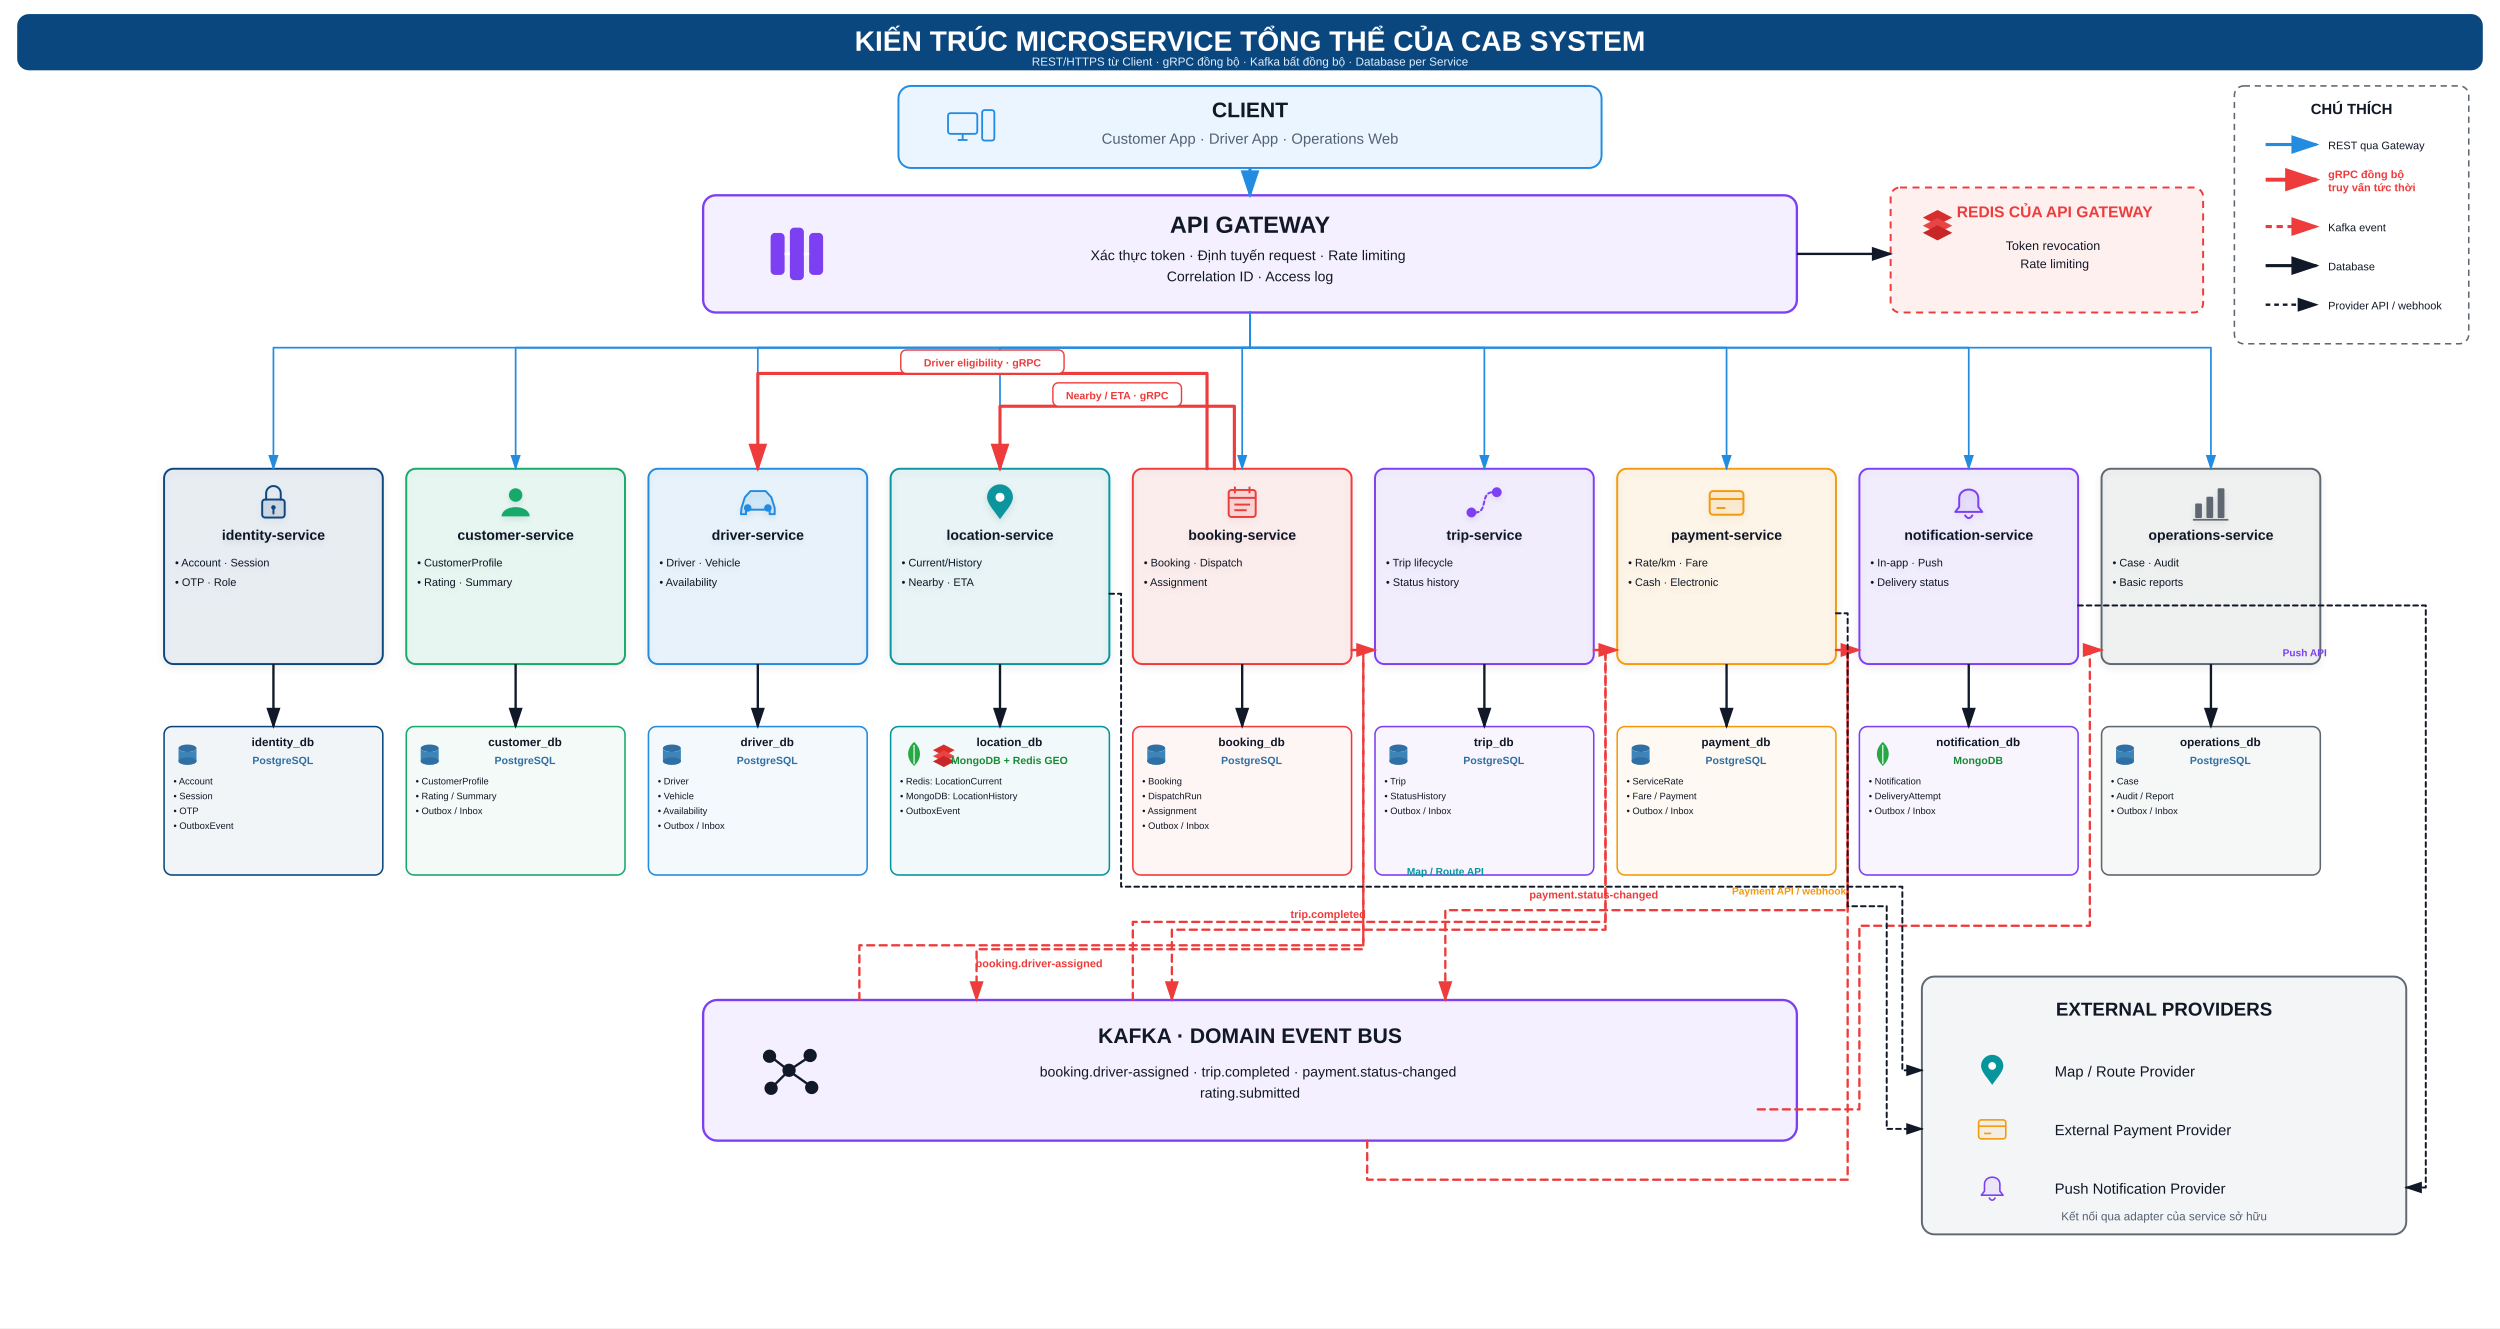
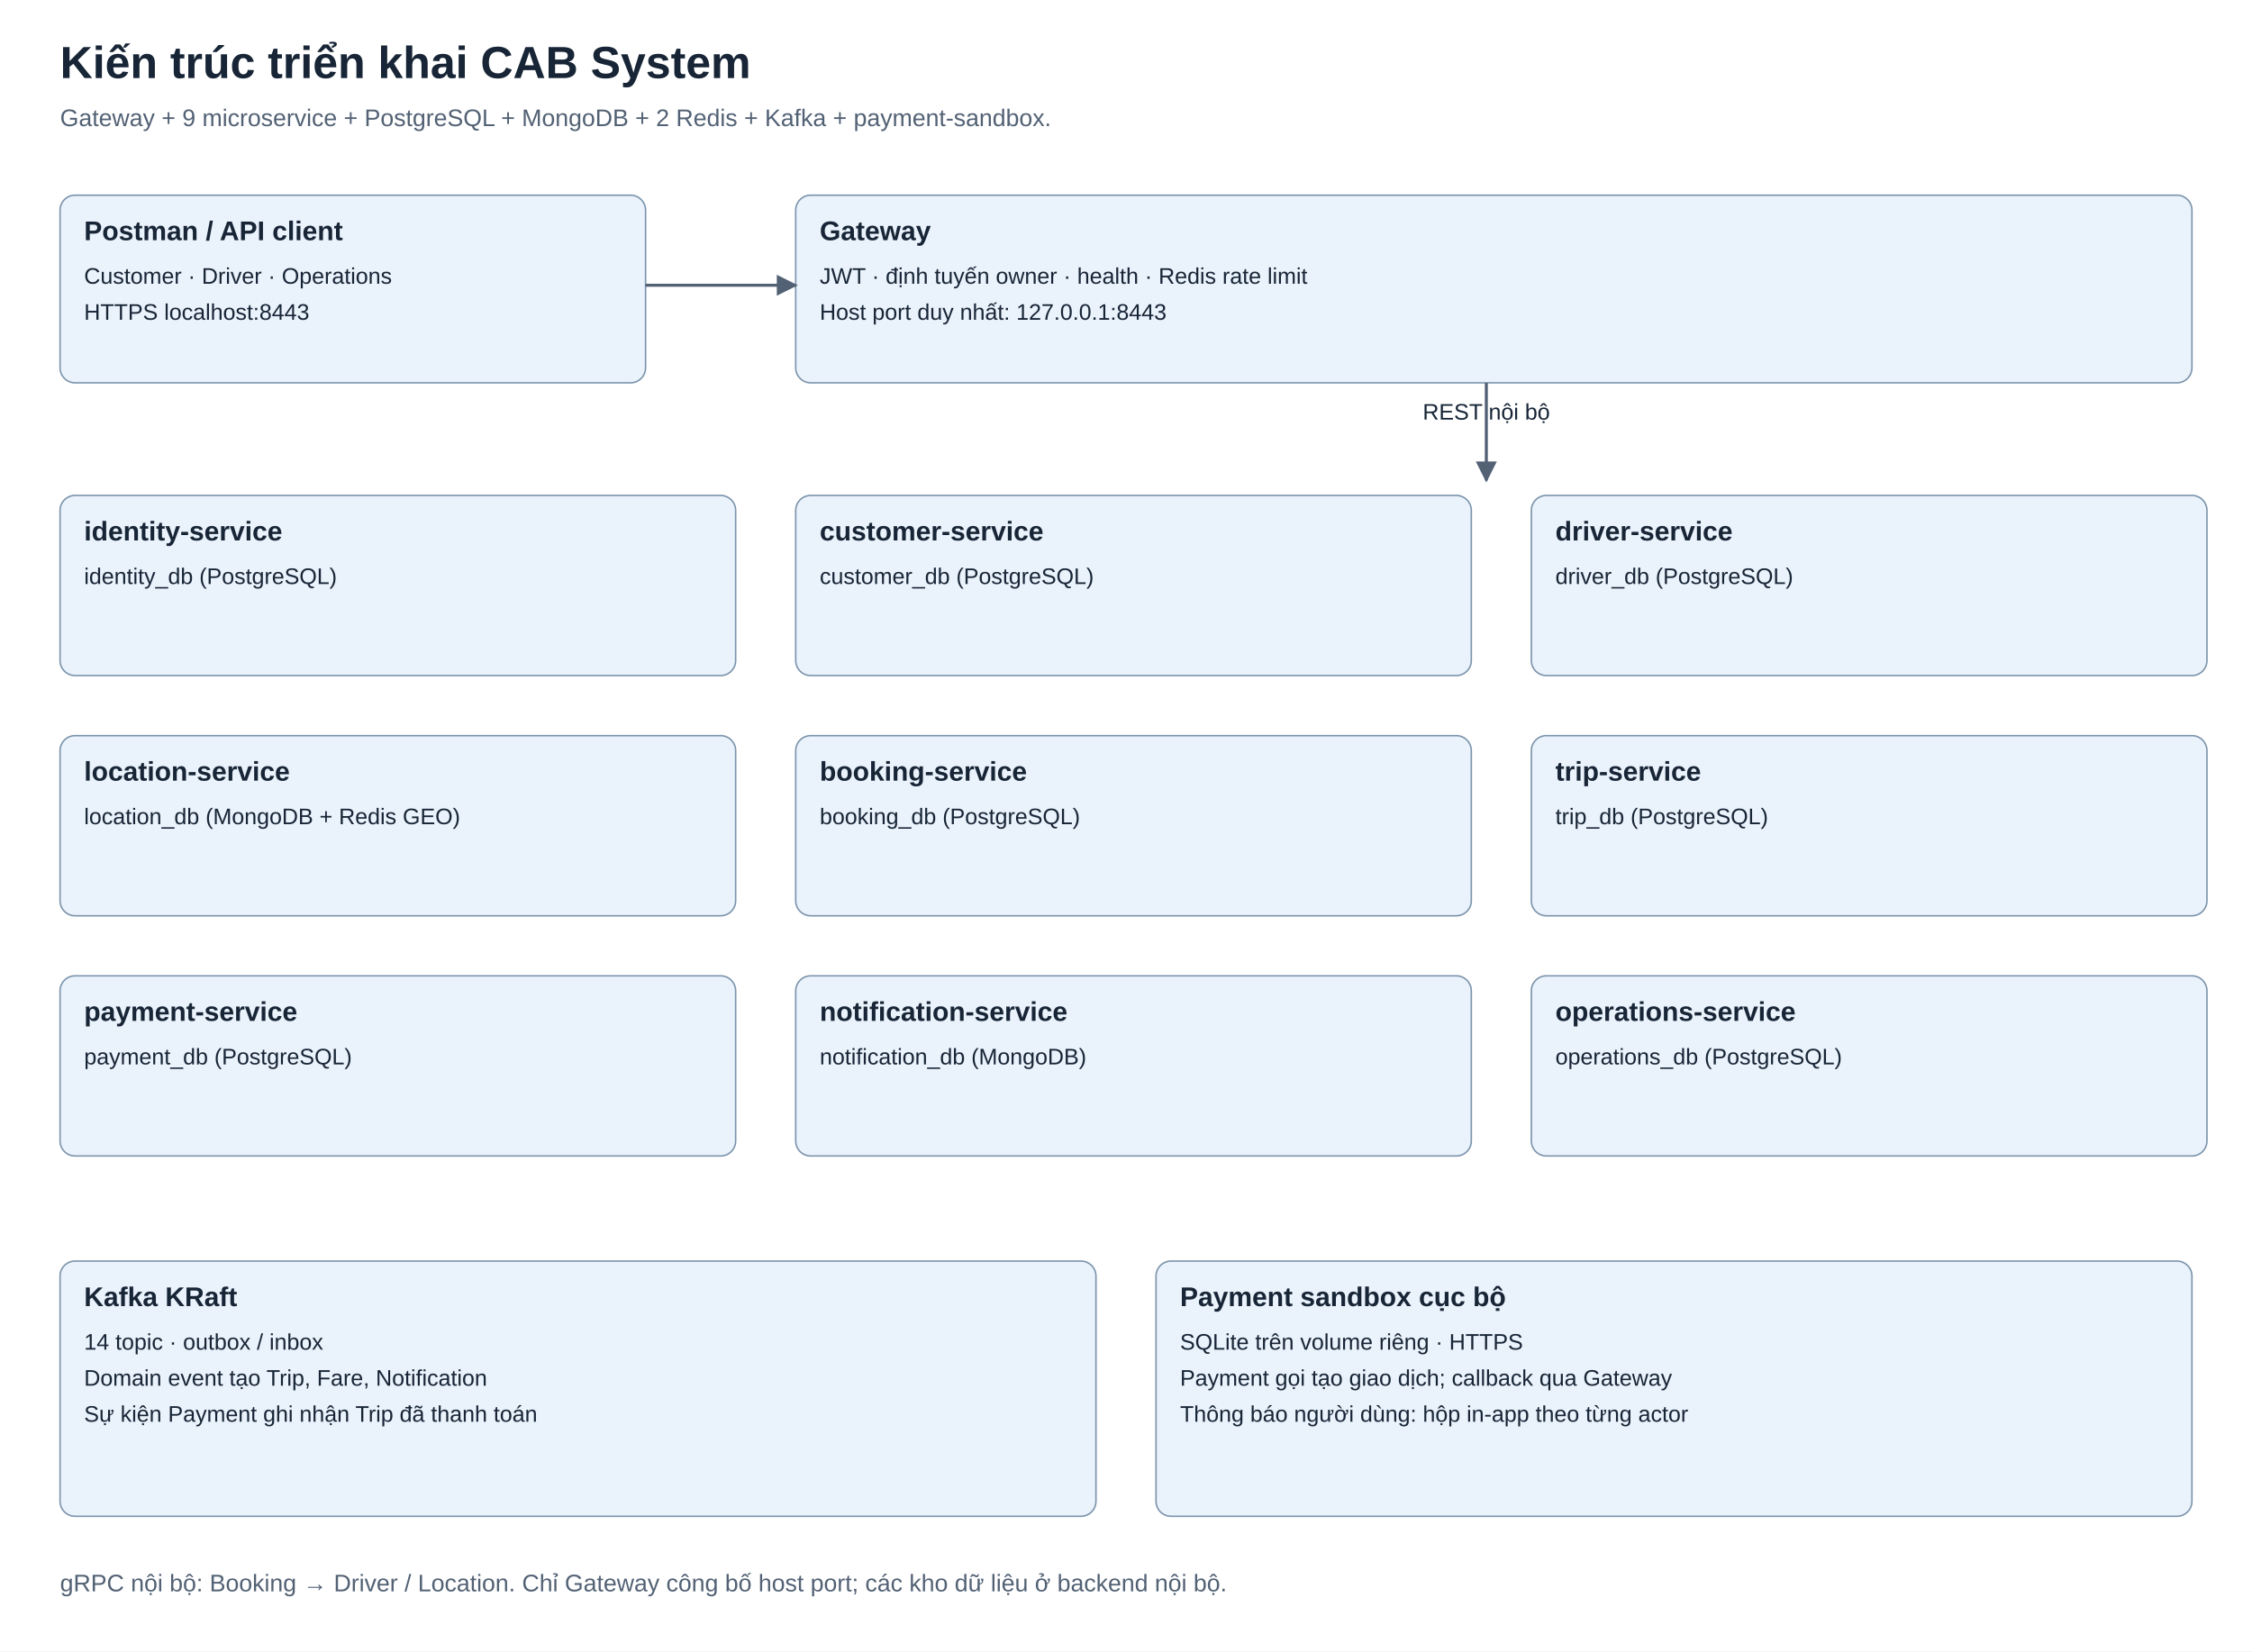
- <svg xmlns="http://www.w3.org/2000/svg" width="3200" height="1700" viewBox="0 0 3200 1700">
+ <svg xmlns="http://www.w3.org/2000/svg" width="1500" height="1100" viewBox="0 0 1500 1100">
  <defs>
-     <filter id="shadow" x="-20%" y="-20%" width="140%" height="140%">
-       <feDropShadow dx="0" dy="4" stdDeviation="5" flood-color="#0F172A" flood-opacity="0.14" />
-     </filter>
-     <marker id="arrowBlue" markerWidth="10" markerHeight="10" refX="8" refY="3" orient="auto">
-       <path d="M0,0 L0,6 L9,3 z" fill="#238BE0" />
-     </marker>
-     <marker id="arrowRed" markerWidth="10" markerHeight="10" refX="8" refY="3" orient="auto">
-       <path d="M0,0 L0,6 L9,3 z" fill="#EE3B3B" />
-     </marker>
-     <marker id="arrowBlack" markerWidth="10" markerHeight="10" refX="8" refY="3" orient="auto">
-       <path d="M0,0 L0,6 L9,3 z" fill="#111827" />
+     <marker id="a" viewBox="0 0 10 10" refX="9" refY="5" markerWidth="7" markerHeight="7" orient="auto-start-reverse">
+       <path d="M0,0L10,5L0,10Z" fill="#526174" />
    </marker>
  </defs>
-   <rect width="100%" height="100%" fill="#fff" />
-   <rect x="22" y="18" width="3156" height="72" rx="15" fill="#0B477F" stroke="#0B477F" stroke-width="0" />
-   <text x="1600" y="65" font-family="Arial, Segoe UI, sans-serif" font-size="36" font-weight="700" text-anchor="middle" fill="#FFFFFF">KIẾN TRÚC MICROSERVICE TỔNG THỂ CỦA CAB SYSTEM</text>
-   <text x="1600" y="84" font-family="Arial, Segoe UI, sans-serif" font-size="15" font-weight="400" text-anchor="middle" fill="#DCEEFF">REST/HTTPS từ Client · gRPC đồng bộ · Kafka bất đồng bộ · Database per Service</text>
-   <rect x="1150" y="110" width="900" height="105" rx="16" fill="#EAF5FF" stroke="#238BE0" stroke-width="2.5" />
-   <g transform="translate(1240,162) scale(0.78)" fill="none" stroke="#238BE0" stroke-width="3">
-     <rect x="-34" y="-22" width="48" height="34" rx="4" />
-     <path d="M-18,22 H-2 M-10,12 V22" />
-     <rect x="22" y="-27" width="20" height="50" rx="4" />
-   </g>
-   <text x="1600" y="150" font-family="Arial, Segoe UI, sans-serif" font-size="27" font-weight="700" text-anchor="middle" fill="#111827">CLIENT</text>
-   <text x="1600" y="184" font-family="Arial, Segoe UI, sans-serif" font-size="19" font-weight="400" text-anchor="middle" fill="#526174">Customer App   ·   Driver App   ·   Operations Web</text>
-   <rect x="900" y="250" width="1400" height="150" rx="16" fill="#F5F0FF" stroke="#7C3FF2" stroke-width="3" />
-   <g transform="translate(1020,325) scale(1.12)" fill="#7C3FF2">
-     <rect x="-30" y="-24" width="16" height="48" rx="5" />
-     <rect x="-8" y="-30" width="16" height="60" rx="5" />
-     <rect x="14" y="-24" width="16" height="48" rx="5" />
-     <path d="M-14,0 H-8 M8,0 H14" stroke="#fff" stroke-width="3" />
-   </g>
-   <text x="1600" y="298" font-family="Arial, Segoe UI, sans-serif" font-size="30" font-weight="700" text-anchor="middle" fill="#111827">API GATEWAY</text>
-   <text x="1600" y="333" font-family="Arial, Segoe UI, sans-serif" font-size="18" font-weight="400" text-anchor="middle" fill="#111827">
-     <tspan x="1600" dy="0">Xác thực token · Định tuyến request · Rate limiting</tspan>
-     <tspan x="1600" dy="27">Correlation ID · Access log</tspan>
-   </text>
-   <line x1="1600" y1="215" x2="1600" y2="250" stroke="#238BE0" stroke-width="4" marker-end="url(#arrowBlue)" />
-   <rect x="2420" y="240" width="400" height="160" rx="12" fill="#FFF0F0" stroke="#EE3B3B" stroke-width="2.5" stroke-dasharray="9 7" />
-   <g transform="translate(2480,285) scale(0.65)">
-     <path d="M0,-25 L29,-10 L0,5 L-29,-10Z" fill="#D92C2C" />
-     <path d="M0,-9 L29,6 L0,21 L-29,6Z" fill="#E74444" />
-     <path d="M0,5 L29,20 L0,35 L-29,20Z" fill="#C92727" />
-   </g>
-   <text x="2630" y="278" font-family="Arial, Segoe UI, sans-serif" font-size="20" font-weight="700" text-anchor="middle" fill="#EE3B3B">REDIS CỦA API GATEWAY</text>
-   <text x="2630" y="320" font-family="Arial, Segoe UI, sans-serif" font-size="16" font-weight="400" text-anchor="middle" fill="#111827">
-     <tspan x="2630" dy="0">Token revocation</tspan>
-     <tspan x="2630" dy="23.2">Rate limiting</tspan>
-   </text>
-   <line x1="2300" y1="325" x2="2420" y2="325" stroke="#111827" stroke-width="3" marker-end="url(#arrowBlack)" />
-   <rect x="2860" y="110" width="300" height="330" rx="12" fill="#FFFFFF" stroke="#5E6772" stroke-width="2" stroke-dasharray="8 6" />
-   <text x="3010" y="146" font-family="Arial, Segoe UI, sans-serif" font-size="19" font-weight="700" text-anchor="middle" fill="#111827">CHÚ THÍCH</text>
-   <line x1="2900" y1="185" x2="2965" y2="185" stroke="#238BE0" stroke-width="4" marker-end="url(#arrowBlue)" />
-   <text x="2980" y="191" font-family="Arial, Segoe UI, sans-serif" font-size="14" font-weight="400" text-anchor="start" fill="#111827">REST qua Gateway</text>
-   <line x1="2900" y1="230" x2="2965" y2="230" stroke="#EE3B3B" stroke-width="5" marker-end="url(#arrowRed)" />
-   <text x="2980" y="228" font-family="Arial, Segoe UI, sans-serif" font-size="14" font-weight="700" text-anchor="start" fill="#EE3B3B">
-     <tspan x="2980" dy="0">gRPC đồng bộ</tspan>
-     <tspan x="2980" dy="16.8">truy vấn tức thời</tspan>
-   </text>
-   <line x1="2900" y1="290" x2="2965" y2="290" stroke="#EE3B3B" stroke-width="4" stroke-dasharray="8 6" marker-end="url(#arrowRed)" />
-   <text x="2980" y="296" font-family="Arial, Segoe UI, sans-serif" font-size="14" font-weight="400" text-anchor="start" fill="#111827">Kafka event</text>
-   <line x1="2900" y1="340" x2="2965" y2="340" stroke="#111827" stroke-width="4" marker-end="url(#arrowBlack)" />
-   <text x="2980" y="346" font-family="Arial, Segoe UI, sans-serif" font-size="14" font-weight="400" text-anchor="start" fill="#111827">Database</text>
-   <line x1="2900" y1="390" x2="2965" y2="390" stroke="#111827" stroke-width="3" stroke-dasharray="6 5" marker-end="url(#arrowBlack)" />
-   <text x="2980" y="396" font-family="Arial, Segoe UI, sans-serif" font-size="14" font-weight="400" text-anchor="start" fill="#111827">Provider API / webhook</text>
-   <g filter="url(#shadow)">
-     <rect x="210" y="600" width="280" height="250" rx="12" fill="#0B477F14" stroke="#0B477F" stroke-width="2.5" />
-     <g transform="translate(350,643) scale(0.72)" fill="none" stroke="#0B477F" stroke-width="3.5" stroke-linecap="round">
-       <rect x="-20" y="-5" width="40" height="32" rx="5" fill="#0B477F18" />
-       <path d="M-13,-5 V-16 A13,13 0 0 1 13,-16 V-5" />
-       <circle cx="0" cy="9" r="4" fill="#0B477F" stroke="none" />
-       <path d="M0,13 V20" />
-     </g>
-     <text x="350" y="691" font-family="Arial, Segoe UI, sans-serif" font-size="18" font-weight="700" text-anchor="middle" fill="#111827">identity-service</text>
-     <text x="224" y="725" font-family="Arial, Segoe UI, sans-serif" font-size="14" font-weight="400" text-anchor="start" fill="#111827">• Account · Session</text>
-     <text x="224" y="750" font-family="Arial, Segoe UI, sans-serif" font-size="14" font-weight="400" text-anchor="start" fill="#111827">• OTP · Role</text>
-   </g>
-   <rect x="210" y="930" width="280" height="190" rx="10" fill="#0B477F0D" stroke="#0B477F" stroke-width="2" />
-   <g transform="translate(240,965) scale(0.48)">
-     <ellipse cx="0" cy="-15" rx="24" ry="10" fill="#2F6FA3" />
-     <path d="M-24,-15 V19 C-24,32 24,32 24,19 V-15 C24,-2 -24,-2 -24,-15Z" fill="#3D85B8" />
-     <ellipse cx="0" cy="19" rx="24" ry="10" fill="#2F6FA3" />
-   </g>
-   <text x="362" y="955" font-family="Arial, Segoe UI, sans-serif" font-size="15" font-weight="700" text-anchor="middle" fill="#111827">identity_db</text>
-   <text x="362" y="978" font-family="Arial, Segoe UI, sans-serif" font-size="13.5" font-weight="700" text-anchor="middle" fill="#2F6FA3">PostgreSQL</text>
-   <text x="222" y="1004" font-family="Arial, Segoe UI, sans-serif" font-size="12" font-weight="400" text-anchor="start" fill="#111827">• Account</text>
-   <text x="222" y="1023" font-family="Arial, Segoe UI, sans-serif" font-size="12" font-weight="400" text-anchor="start" fill="#111827">• Session</text>
-   <text x="222" y="1042" font-family="Arial, Segoe UI, sans-serif" font-size="12" font-weight="400" text-anchor="start" fill="#111827">• OTP</text>
-   <text x="222" y="1061" font-family="Arial, Segoe UI, sans-serif" font-size="12" font-weight="400" text-anchor="start" fill="#111827">• OutboxEvent</text>
-   <line x1="350" y1="850" x2="350" y2="930" stroke="#111827" stroke-width="3" marker-end="url(#arrowBlack)" />
-   <path d="M1600,400 V445 H350 V600" fill="none" stroke="#238BE0" stroke-width="2.2" stroke-linejoin="round" stroke-linecap="round" marker-end="url(#arrowBlue)" />
-   <g filter="url(#shadow)">
-     <rect x="520" y="600" width="280" height="250" rx="12" fill="#18A96B14" stroke="#18A96B" stroke-width="2.5" />
-     <g transform="translate(660,643) scale(0.72)" fill="#18A96B">
-       <circle cx="0" cy="-13" r="12" />
-       <path d="M-25,25 C-24,3 24,3 25,25 Z" />
-     </g>
-     <text x="660" y="691" font-family="Arial, Segoe UI, sans-serif" font-size="18" font-weight="700" text-anchor="middle" fill="#111827">customer-service</text>
-     <text x="534" y="725" font-family="Arial, Segoe UI, sans-serif" font-size="14" font-weight="400" text-anchor="start" fill="#111827">• CustomerProfile</text>
-     <text x="534" y="750" font-family="Arial, Segoe UI, sans-serif" font-size="14" font-weight="400" text-anchor="start" fill="#111827">• Rating · Summary</text>
-   </g>
-   <rect x="520" y="930" width="280" height="190" rx="10" fill="#18A96B0D" stroke="#18A96B" stroke-width="2" />
-   <g transform="translate(550,965) scale(0.48)">
-     <ellipse cx="0" cy="-15" rx="24" ry="10" fill="#2F6FA3" />
-     <path d="M-24,-15 V19 C-24,32 24,32 24,19 V-15 C24,-2 -24,-2 -24,-15Z" fill="#3D85B8" />
-     <ellipse cx="0" cy="19" rx="24" ry="10" fill="#2F6FA3" />
-   </g>
-   <text x="672" y="955" font-family="Arial, Segoe UI, sans-serif" font-size="15" font-weight="700" text-anchor="middle" fill="#111827">customer_db</text>
-   <text x="672" y="978" font-family="Arial, Segoe UI, sans-serif" font-size="13.5" font-weight="700" text-anchor="middle" fill="#2F6FA3">PostgreSQL</text>
-   <text x="532" y="1004" font-family="Arial, Segoe UI, sans-serif" font-size="12" font-weight="400" text-anchor="start" fill="#111827">• CustomerProfile</text>
-   <text x="532" y="1023" font-family="Arial, Segoe UI, sans-serif" font-size="12" font-weight="400" text-anchor="start" fill="#111827">• Rating / Summary</text>
-   <text x="532" y="1042" font-family="Arial, Segoe UI, sans-serif" font-size="12" font-weight="400" text-anchor="start" fill="#111827">• Outbox / Inbox</text>
-   <line x1="660" y1="850" x2="660" y2="930" stroke="#111827" stroke-width="3" marker-end="url(#arrowBlack)" />
-   <path d="M1600,400 V445 H660 V600" fill="none" stroke="#238BE0" stroke-width="2.2" stroke-linejoin="round" stroke-linecap="round" marker-end="url(#arrowBlue)" />
-   <g filter="url(#shadow)">
-     <rect x="830" y="600" width="280" height="250" rx="12" fill="#238BE014" stroke="#238BE0" stroke-width="2.5" />
-     <g transform="translate(970,643) scale(0.72)" fill="none" stroke="#238BE0" stroke-width="3.5" stroke-linejoin="round">
-       <path d="M-29,10 L-23,-9 L-13,-20 H14 L24,-9 L30,10 V21 H21 V13 H-21 V21 H-30 Z" fill="#238BE018" />
-       <circle cx="-18" cy="10" r="5" fill="#238BE0" />
-       <circle cx="18" cy="10" r="5" fill="#238BE0" />
-     </g>
-     <text x="970" y="691" font-family="Arial, Segoe UI, sans-serif" font-size="18" font-weight="700" text-anchor="middle" fill="#111827">driver-service</text>
-     <text x="844" y="725" font-family="Arial, Segoe UI, sans-serif" font-size="14" font-weight="400" text-anchor="start" fill="#111827">• Driver · Vehicle</text>
-     <text x="844" y="750" font-family="Arial, Segoe UI, sans-serif" font-size="14" font-weight="400" text-anchor="start" fill="#111827">• Availability</text>
-   </g>
-   <rect x="830" y="930" width="280" height="190" rx="10" fill="#238BE00D" stroke="#238BE0" stroke-width="2" />
-   <g transform="translate(860,965) scale(0.48)">
-     <ellipse cx="0" cy="-15" rx="24" ry="10" fill="#2F6FA3" />
-     <path d="M-24,-15 V19 C-24,32 24,32 24,19 V-15 C24,-2 -24,-2 -24,-15Z" fill="#3D85B8" />
-     <ellipse cx="0" cy="19" rx="24" ry="10" fill="#2F6FA3" />
-   </g>
-   <text x="982" y="955" font-family="Arial, Segoe UI, sans-serif" font-size="15" font-weight="700" text-anchor="middle" fill="#111827">driver_db</text>
-   <text x="982" y="978" font-family="Arial, Segoe UI, sans-serif" font-size="13.5" font-weight="700" text-anchor="middle" fill="#2F6FA3">PostgreSQL</text>
-   <text x="842" y="1004" font-family="Arial, Segoe UI, sans-serif" font-size="12" font-weight="400" text-anchor="start" fill="#111827">• Driver</text>
-   <text x="842" y="1023" font-family="Arial, Segoe UI, sans-serif" font-size="12" font-weight="400" text-anchor="start" fill="#111827">• Vehicle</text>
-   <text x="842" y="1042" font-family="Arial, Segoe UI, sans-serif" font-size="12" font-weight="400" text-anchor="start" fill="#111827">• Availability</text>
-   <text x="842" y="1061" font-family="Arial, Segoe UI, sans-serif" font-size="12" font-weight="400" text-anchor="start" fill="#111827">• Outbox / Inbox</text>
-   <line x1="970" y1="850" x2="970" y2="930" stroke="#111827" stroke-width="3" marker-end="url(#arrowBlack)" />
-   <path d="M1600,400 V445 H970 V600" fill="none" stroke="#238BE0" stroke-width="2.2" stroke-linejoin="round" stroke-linecap="round" marker-end="url(#arrowBlue)" />
-   <g filter="url(#shadow)">
-     <rect x="1140" y="600" width="280" height="250" rx="12" fill="#07959D14" stroke="#07959D" stroke-width="2.5" />
-     <g transform="translate(1280,643) scale(0.72)">
-       <path d="M0,30 C-8,18 -23,3 -23,-9 A23,23 0 1 1 23,-9 C23,3 8,18 0,30Z" fill="#07959D" />
-       <circle cx="0" cy="-9" r="8" fill="#fff" />
-     </g>
-     <text x="1280" y="691" font-family="Arial, Segoe UI, sans-serif" font-size="18" font-weight="700" text-anchor="middle" fill="#111827">location-service</text>
-     <text x="1154" y="725" font-family="Arial, Segoe UI, sans-serif" font-size="14" font-weight="400" text-anchor="start" fill="#111827">• Current/History</text>
-     <text x="1154" y="750" font-family="Arial, Segoe UI, sans-serif" font-size="14" font-weight="400" text-anchor="start" fill="#111827">• Nearby · ETA</text>
-   </g>
-   <rect x="1140" y="930" width="280" height="190" rx="10" fill="#07959D0D" stroke="#07959D" stroke-width="2" />
-   <g transform="translate(1170,965) scale(0.48)">
-     <path d="M0,-32 C24,-10 18,16 0,32 C-18,16 -24,-10 0,-32Z" fill="#27A844" />
-     <path d="M0,-24 V27" stroke="#fff" stroke-width="3" />
-   </g>
-   <g transform="translate(1208,965) scale(0.48)">
-     <path d="M0,-25 L29,-10 L0,5 L-29,-10Z" fill="#D92C2C" />
-     <path d="M0,-9 L29,6 L0,21 L-29,6Z" fill="#E74444" />
-     <path d="M0,5 L29,20 L0,35 L-29,20Z" fill="#C92727" />
-   </g>
-   <text x="1292" y="955" font-family="Arial, Segoe UI, sans-serif" font-size="15" font-weight="700" text-anchor="middle" fill="#111827">location_db</text>
-   <text x="1292" y="978" font-family="Arial, Segoe UI, sans-serif" font-size="13.5" font-weight="700" text-anchor="middle" fill="#178B35">MongoDB + Redis GEO</text>
-   <text x="1152" y="1004" font-family="Arial, Segoe UI, sans-serif" font-size="12" font-weight="400" text-anchor="start" fill="#111827">• Redis: LocationCurrent</text>
-   <text x="1152" y="1023" font-family="Arial, Segoe UI, sans-serif" font-size="12" font-weight="400" text-anchor="start" fill="#111827">• MongoDB: LocationHistory</text>
-   <text x="1152" y="1042" font-family="Arial, Segoe UI, sans-serif" font-size="12" font-weight="400" text-anchor="start" fill="#111827">• OutboxEvent</text>
-   <line x1="1280" y1="850" x2="1280" y2="930" stroke="#111827" stroke-width="3" marker-end="url(#arrowBlack)" />
-   <path d="M1600,400 V445 H1280 V600" fill="none" stroke="#238BE0" stroke-width="2.2" stroke-linejoin="round" stroke-linecap="round" marker-end="url(#arrowBlue)" />
-   <g filter="url(#shadow)">
-     <rect x="1450" y="600" width="280" height="250" rx="12" fill="#EE3B3B14" stroke="#EE3B3B" stroke-width="2.5" />
-     <g transform="translate(1590,643) scale(0.72)" fill="none" stroke="#EE3B3B" stroke-width="3.5">
-       <rect x="-24" y="-22" width="48" height="48" rx="5" fill="#EE3B3B15" />
-       <path d="M-24,-8 H24 M-13,-28 V-16 M13,-28 V-16 M-14,4 H14 M-14,14 H8" />
-     </g>
-     <text x="1590" y="691" font-family="Arial, Segoe UI, sans-serif" font-size="18" font-weight="700" text-anchor="middle" fill="#111827">booking-service</text>
-     <text x="1464" y="725" font-family="Arial, Segoe UI, sans-serif" font-size="14" font-weight="400" text-anchor="start" fill="#111827">• Booking · Dispatch</text>
-     <text x="1464" y="750" font-family="Arial, Segoe UI, sans-serif" font-size="14" font-weight="400" text-anchor="start" fill="#111827">• Assignment</text>
-   </g>
-   <rect x="1450" y="930" width="280" height="190" rx="10" fill="#EE3B3B0D" stroke="#EE3B3B" stroke-width="2" />
-   <g transform="translate(1480,965) scale(0.48)">
-     <ellipse cx="0" cy="-15" rx="24" ry="10" fill="#2F6FA3" />
-     <path d="M-24,-15 V19 C-24,32 24,32 24,19 V-15 C24,-2 -24,-2 -24,-15Z" fill="#3D85B8" />
-     <ellipse cx="0" cy="19" rx="24" ry="10" fill="#2F6FA3" />
-   </g>
-   <text x="1602" y="955" font-family="Arial, Segoe UI, sans-serif" font-size="15" font-weight="700" text-anchor="middle" fill="#111827">booking_db</text>
-   <text x="1602" y="978" font-family="Arial, Segoe UI, sans-serif" font-size="13.5" font-weight="700" text-anchor="middle" fill="#2F6FA3">PostgreSQL</text>
-   <text x="1462" y="1004" font-family="Arial, Segoe UI, sans-serif" font-size="12" font-weight="400" text-anchor="start" fill="#111827">• Booking</text>
-   <text x="1462" y="1023" font-family="Arial, Segoe UI, sans-serif" font-size="12" font-weight="400" text-anchor="start" fill="#111827">• DispatchRun</text>
-   <text x="1462" y="1042" font-family="Arial, Segoe UI, sans-serif" font-size="12" font-weight="400" text-anchor="start" fill="#111827">• Assignment</text>
-   <text x="1462" y="1061" font-family="Arial, Segoe UI, sans-serif" font-size="12" font-weight="400" text-anchor="start" fill="#111827">• Outbox / Inbox</text>
-   <line x1="1590" y1="850" x2="1590" y2="930" stroke="#111827" stroke-width="3" marker-end="url(#arrowBlack)" />
-   <path d="M1600,400 V445 H1590 V600" fill="none" stroke="#238BE0" stroke-width="2.2" stroke-linejoin="round" stroke-linecap="round" marker-end="url(#arrowBlue)" />
-   <g filter="url(#shadow)">
-     <rect x="1760" y="600" width="280" height="250" rx="12" fill="#7C3FF214" stroke="#7C3FF2" stroke-width="2.5" />
-     <g transform="translate(1900,643) scale(0.72)" fill="none" stroke="#7C3FF2" stroke-width="3.5" stroke-linecap="round">
-       <circle cx="-23" cy="18" r="7" fill="#7C3FF2" />
-       <circle cx="22" cy="-18" r="7" fill="#7C3FF2" />
-       <path d="M-16,18 C7,18 -8,-18 15,-18" stroke-dasharray="6 5" />
-     </g>
-     <text x="1900" y="691" font-family="Arial, Segoe UI, sans-serif" font-size="18" font-weight="700" text-anchor="middle" fill="#111827">trip-service</text>
-     <text x="1774" y="725" font-family="Arial, Segoe UI, sans-serif" font-size="14" font-weight="400" text-anchor="start" fill="#111827">• Trip lifecycle</text>
-     <text x="1774" y="750" font-family="Arial, Segoe UI, sans-serif" font-size="14" font-weight="400" text-anchor="start" fill="#111827">• Status history</text>
-   </g>
-   <rect x="1760" y="930" width="280" height="190" rx="10" fill="#7C3FF20D" stroke="#7C3FF2" stroke-width="2" />
-   <g transform="translate(1790,965) scale(0.48)">
-     <ellipse cx="0" cy="-15" rx="24" ry="10" fill="#2F6FA3" />
-     <path d="M-24,-15 V19 C-24,32 24,32 24,19 V-15 C24,-2 -24,-2 -24,-15Z" fill="#3D85B8" />
-     <ellipse cx="0" cy="19" rx="24" ry="10" fill="#2F6FA3" />
-   </g>
-   <text x="1912" y="955" font-family="Arial, Segoe UI, sans-serif" font-size="15" font-weight="700" text-anchor="middle" fill="#111827">trip_db</text>
-   <text x="1912" y="978" font-family="Arial, Segoe UI, sans-serif" font-size="13.5" font-weight="700" text-anchor="middle" fill="#2F6FA3">PostgreSQL</text>
-   <text x="1772" y="1004" font-family="Arial, Segoe UI, sans-serif" font-size="12" font-weight="400" text-anchor="start" fill="#111827">• Trip</text>
-   <text x="1772" y="1023" font-family="Arial, Segoe UI, sans-serif" font-size="12" font-weight="400" text-anchor="start" fill="#111827">• StatusHistory</text>
-   <text x="1772" y="1042" font-family="Arial, Segoe UI, sans-serif" font-size="12" font-weight="400" text-anchor="start" fill="#111827">• Outbox / Inbox</text>
-   <line x1="1900" y1="850" x2="1900" y2="930" stroke="#111827" stroke-width="3" marker-end="url(#arrowBlack)" />
-   <path d="M1600,400 V445 H1900 V600" fill="none" stroke="#238BE0" stroke-width="2.2" stroke-linejoin="round" stroke-linecap="round" marker-end="url(#arrowBlue)" />
-   <g filter="url(#shadow)">
-     <rect x="2070" y="600" width="280" height="250" rx="12" fill="#F39A0B14" stroke="#F39A0B" stroke-width="2.5" />
-     <g transform="translate(2210,643) scale(0.72)" fill="none" stroke="#F39A0B" stroke-width="3.5">
-       <rect x="-30" y="-20" width="60" height="42" rx="6" fill="#F39A0B15" />
-       <path d="M-30,-6 H30 M-18,10 H-2" />
-     </g>
-     <text x="2210" y="691" font-family="Arial, Segoe UI, sans-serif" font-size="18" font-weight="700" text-anchor="middle" fill="#111827">payment-service</text>
-     <text x="2084" y="725" font-family="Arial, Segoe UI, sans-serif" font-size="14" font-weight="400" text-anchor="start" fill="#111827">• Rate/km · Fare</text>
-     <text x="2084" y="750" font-family="Arial, Segoe UI, sans-serif" font-size="14" font-weight="400" text-anchor="start" fill="#111827">• Cash · Electronic</text>
-   </g>
-   <rect x="2070" y="930" width="280" height="190" rx="10" fill="#F39A0B0D" stroke="#F39A0B" stroke-width="2" />
-   <g transform="translate(2100,965) scale(0.48)">
-     <ellipse cx="0" cy="-15" rx="24" ry="10" fill="#2F6FA3" />
-     <path d="M-24,-15 V19 C-24,32 24,32 24,19 V-15 C24,-2 -24,-2 -24,-15Z" fill="#3D85B8" />
-     <ellipse cx="0" cy="19" rx="24" ry="10" fill="#2F6FA3" />
-   </g>
-   <text x="2222" y="955" font-family="Arial, Segoe UI, sans-serif" font-size="15" font-weight="700" text-anchor="middle" fill="#111827">payment_db</text>
-   <text x="2222" y="978" font-family="Arial, Segoe UI, sans-serif" font-size="13.5" font-weight="700" text-anchor="middle" fill="#2F6FA3">PostgreSQL</text>
-   <text x="2082" y="1004" font-family="Arial, Segoe UI, sans-serif" font-size="12" font-weight="400" text-anchor="start" fill="#111827">• ServiceRate</text>
-   <text x="2082" y="1023" font-family="Arial, Segoe UI, sans-serif" font-size="12" font-weight="400" text-anchor="start" fill="#111827">• Fare / Payment</text>
-   <text x="2082" y="1042" font-family="Arial, Segoe UI, sans-serif" font-size="12" font-weight="400" text-anchor="start" fill="#111827">• Outbox / Inbox</text>
-   <line x1="2210" y1="850" x2="2210" y2="930" stroke="#111827" stroke-width="3" marker-end="url(#arrowBlack)" />
-   <path d="M1600,400 V445 H2210 V600" fill="none" stroke="#238BE0" stroke-width="2.2" stroke-linejoin="round" stroke-linecap="round" marker-end="url(#arrowBlue)" />
-   <g filter="url(#shadow)">
-     <rect x="2380" y="600" width="280" height="250" rx="12" fill="#7C3FF214" stroke="#7C3FF2" stroke-width="2.5" />
-     <g transform="translate(2520,643) scale(0.72)" fill="none" stroke="#7C3FF2" stroke-width="3.5" stroke-linejoin="round">
-       <path d="M-24,17 H24 L17,8 V-7 C17,-28 -17,-28 -17,-7 V8 Z" fill="#7C3FF215" />
-       <path d="M-7,22 C-3,30 3,30 7,22" />
-     </g>
-     <text x="2520" y="691" font-family="Arial, Segoe UI, sans-serif" font-size="18" font-weight="700" text-anchor="middle" fill="#111827">notification-service</text>
-     <text x="2394" y="725" font-family="Arial, Segoe UI, sans-serif" font-size="14" font-weight="400" text-anchor="start" fill="#111827">• In-app · Push</text>
-     <text x="2394" y="750" font-family="Arial, Segoe UI, sans-serif" font-size="14" font-weight="400" text-anchor="start" fill="#111827">• Delivery status</text>
-   </g>
-   <rect x="2380" y="930" width="280" height="190" rx="10" fill="#7C3FF20D" stroke="#7C3FF2" stroke-width="2" />
-   <g transform="translate(2410,965) scale(0.48)">
-     <path d="M0,-32 C24,-10 18,16 0,32 C-18,16 -24,-10 0,-32Z" fill="#27A844" />
-     <path d="M0,-24 V27" stroke="#fff" stroke-width="3" />
-   </g>
-   <text x="2532" y="955" font-family="Arial, Segoe UI, sans-serif" font-size="15" font-weight="700" text-anchor="middle" fill="#111827">notification_db</text>
-   <text x="2532" y="978" font-family="Arial, Segoe UI, sans-serif" font-size="13.5" font-weight="700" text-anchor="middle" fill="#178B35">MongoDB</text>
-   <text x="2392" y="1004" font-family="Arial, Segoe UI, sans-serif" font-size="12" font-weight="400" text-anchor="start" fill="#111827">• Notification</text>
-   <text x="2392" y="1023" font-family="Arial, Segoe UI, sans-serif" font-size="12" font-weight="400" text-anchor="start" fill="#111827">• DeliveryAttempt</text>
-   <text x="2392" y="1042" font-family="Arial, Segoe UI, sans-serif" font-size="12" font-weight="400" text-anchor="start" fill="#111827">• Outbox / Inbox</text>
-   <line x1="2520" y1="850" x2="2520" y2="930" stroke="#111827" stroke-width="3" marker-end="url(#arrowBlack)" />
-   <path d="M1600,400 V445 H2520 V600" fill="none" stroke="#238BE0" stroke-width="2.2" stroke-linejoin="round" stroke-linecap="round" marker-end="url(#arrowBlue)" />
-   <g filter="url(#shadow)">
-     <rect x="2690" y="600" width="280" height="250" rx="12" fill="#5E677214" stroke="#5E6772" stroke-width="2.5" />
-     <g transform="translate(2830,643) scale(0.72)" fill="#5E6772">
-       <rect x="-28" y="2" width="12" height="26" rx="2" />
-       <rect x="-8" y="-10" width="12" height="38" rx="2" />
-       <rect x="12" y="-25" width="12" height="53" rx="2" />
-       <path d="M-32,31 H31" stroke="#5E6772" stroke-width="3" />
-     </g>
-     <text x="2830" y="691" font-family="Arial, Segoe UI, sans-serif" font-size="18" font-weight="700" text-anchor="middle" fill="#111827">operations-service</text>
-     <text x="2704" y="725" font-family="Arial, Segoe UI, sans-serif" font-size="14" font-weight="400" text-anchor="start" fill="#111827">• Case · Audit</text>
-     <text x="2704" y="750" font-family="Arial, Segoe UI, sans-serif" font-size="14" font-weight="400" text-anchor="start" fill="#111827">• Basic reports</text>
-   </g>
-   <rect x="2690" y="930" width="280" height="190" rx="10" fill="#5E67720D" stroke="#5E6772" stroke-width="2" />
-   <g transform="translate(2720,965) scale(0.48)">
-     <ellipse cx="0" cy="-15" rx="24" ry="10" fill="#2F6FA3" />
-     <path d="M-24,-15 V19 C-24,32 24,32 24,19 V-15 C24,-2 -24,-2 -24,-15Z" fill="#3D85B8" />
-     <ellipse cx="0" cy="19" rx="24" ry="10" fill="#2F6FA3" />
-   </g>
-   <text x="2842" y="955" font-family="Arial, Segoe UI, sans-serif" font-size="15" font-weight="700" text-anchor="middle" fill="#111827">operations_db</text>
-   <text x="2842" y="978" font-family="Arial, Segoe UI, sans-serif" font-size="13.5" font-weight="700" text-anchor="middle" fill="#2F6FA3">PostgreSQL</text>
-   <text x="2702" y="1004" font-family="Arial, Segoe UI, sans-serif" font-size="12" font-weight="400" text-anchor="start" fill="#111827">• Case</text>
-   <text x="2702" y="1023" font-family="Arial, Segoe UI, sans-serif" font-size="12" font-weight="400" text-anchor="start" fill="#111827">• Audit / Report</text>
-   <text x="2702" y="1042" font-family="Arial, Segoe UI, sans-serif" font-size="12" font-weight="400" text-anchor="start" fill="#111827">• Outbox / Inbox</text>
-   <line x1="2830" y1="850" x2="2830" y2="930" stroke="#111827" stroke-width="3" marker-end="url(#arrowBlack)" />
-   <path d="M1600,400 V445 H2830 V600" fill="none" stroke="#238BE0" stroke-width="2.2" stroke-linejoin="round" stroke-linecap="round" marker-end="url(#arrowBlue)" />
-   <path d="M1545,600 V478 H970 V600" fill="none" stroke="#EE3B3B" stroke-width="4" stroke-linejoin="round" stroke-linecap="round" marker-end="url(#arrowRed)" />
-   <rect x="1153" y="448" width="209" height="30" rx="7" fill="#FFFFFF" stroke="#EE3B3B" stroke-width="1.8" />
-   <text x="1257.5" y="469" font-family="Arial, Segoe UI, sans-serif" font-size="13.5" font-weight="700" text-anchor="middle" fill="#EE3B3B">Driver eligibility · gRPC</text>
-   <path d="M1580,600 V520 H1280 V600" fill="none" stroke="#EE3B3B" stroke-width="4" stroke-linejoin="round" stroke-linecap="round" marker-end="url(#arrowRed)" />
-   <rect x="1347.7" y="490" width="164.6" height="30" rx="7" fill="#FFFFFF" stroke="#EE3B3B" stroke-width="1.8" />
-   <text x="1430" y="511" font-family="Arial, Segoe UI, sans-serif" font-size="13.5" font-weight="700" text-anchor="middle" fill="#EE3B3B">Nearby / ETA · gRPC</text>
-   <rect x="900" y="1280" width="1400" height="180" rx="18" fill="#F5F0FF" stroke="#7C3FF2" stroke-width="3" />
-   <g transform="translate(1010,1370) scale(1)" fill="none" stroke="#111827" stroke-width="3">
-     <circle cx="0" cy="0" r="7" fill="#111827" />
-     <circle cx="-25" cy="-18" r="7" fill="#111827" />
-     <circle cx="27" cy="-19" r="7" fill="#111827" />
-     <circle cx="-23" cy="23" r="7" fill="#111827" />
-     <circle cx="29" cy="22" r="7" fill="#111827" />
-     <path d="M-6,-4 L-19,-14 M6,-4 L21,-14 M-5,5 L-18,18 M6,5 L23,17" />
-   </g>
-   <text x="1600" y="1335" font-family="Arial, Segoe UI, sans-serif" font-size="27" font-weight="700" text-anchor="middle" fill="#111827">KAFKA  ·  DOMAIN EVENT BUS</text>
-   <text x="1600" y="1378" font-family="Arial, Segoe UI, sans-serif" font-size="18" font-weight="400" text-anchor="middle" fill="#111827">
-     <tspan x="1600" dy="0">booking.driver-assigned · trip.completed · payment.status-changed</tspan>
-     <tspan x="1600" dy="27">rating.submitted</tspan>
-   </text>
-   <path d="M1730,832 H1745 V1215 H1250 V1280" fill="none" stroke="#EE3B3B" stroke-width="3" stroke-linejoin="round" stroke-linecap="round" stroke-dasharray="9 7" marker-end="url(#arrowRed)" />
-   <text x="1330" y="1238" font-family="Arial, Segoe UI, sans-serif" font-size="14" font-weight="700" text-anchor="middle" fill="#EE3B3B">booking.driver-assigned</text>
-   <path d="M2040,832 H2055 V1190 H1500 V1280" fill="none" stroke="#EE3B3B" stroke-width="3" stroke-linejoin="round" stroke-linecap="round" stroke-dasharray="9 7" marker-end="url(#arrowRed)" />
-   <text x="1700" y="1175" font-family="Arial, Segoe UI, sans-serif" font-size="14" font-weight="700" text-anchor="middle" fill="#EE3B3B">trip.completed</text>
-   <path d="M2350,832 H2365 V1165 H1850 V1280" fill="none" stroke="#EE3B3B" stroke-width="3" stroke-linejoin="round" stroke-linecap="round" stroke-dasharray="9 7" marker-end="url(#arrowRed)" />
-   <text x="2040" y="1150" font-family="Arial, Segoe UI, sans-serif" font-size="14" font-weight="700" text-anchor="middle" fill="#EE3B3B">payment.status-changed</text>
-   <path d="M1100,1280 V1210 H1745 V832 H1760" fill="none" stroke="#EE3B3B" stroke-width="3" stroke-linejoin="round" stroke-linecap="round" stroke-dasharray="9 7" marker-end="url(#arrowRed)" />
-   <path d="M1450,1280 V1180 H2055 V832 H2070" fill="none" stroke="#EE3B3B" stroke-width="3" stroke-linejoin="round" stroke-linecap="round" stroke-dasharray="9 7" marker-end="url(#arrowRed)" />
-   <path d="M1750,1460 V1510 H2365 V832 H2380" fill="none" stroke="#EE3B3B" stroke-width="3" stroke-linejoin="round" stroke-linecap="round" stroke-dasharray="9 7" marker-end="url(#arrowRed)" />
-   <path d="M2250,1420 H2380 V1185 H2675 V832 H2690" fill="none" stroke="#EE3B3B" stroke-width="3" stroke-linejoin="round" stroke-linecap="round" stroke-dasharray="9 7" marker-end="url(#arrowRed)" />
-   <rect x="2460" y="1250" width="620" height="330" rx="16" fill="#F4F5F7" stroke="#5E6772" stroke-width="2.5" />
-   <text x="2770" y="1300" font-family="Arial, Segoe UI, sans-serif" font-size="24" font-weight="700" text-anchor="middle" fill="#111827">EXTERNAL PROVIDERS</text>
-   <g transform="translate(2550,1370) scale(0.62)">
-     <path d="M0,30 C-8,18 -23,3 -23,-9 A23,23 0 1 1 23,-9 C23,3 8,18 0,30Z" fill="#07959D" />
-     <circle cx="0" cy="-9" r="8" fill="#fff" />
-   </g>
-   <text x="2630" y="1378" font-family="Arial, Segoe UI, sans-serif" font-size="19" font-weight="500" text-anchor="start" fill="#111827">Map / Route Provider</text>
-   <g transform="translate(2550,1445) scale(0.58)" fill="none" stroke="#F39A0B" stroke-width="3.5">
-     <rect x="-30" y="-20" width="60" height="42" rx="6" fill="#F39A0B15" />
-     <path d="M-30,-6 H30 M-18,10 H-2" />
-   </g>
-   <text x="2630" y="1453" font-family="Arial, Segoe UI, sans-serif" font-size="19" font-weight="500" text-anchor="start" fill="#111827">External Payment Provider</text>
-   <g transform="translate(2550,1520) scale(0.58)" fill="none" stroke="#7C3FF2" stroke-width="3.5" stroke-linejoin="round">
-     <path d="M-24,17 H24 L17,8 V-7 C17,-28 -17,-28 -17,-7 V8 Z" fill="#7C3FF215" />
-     <path d="M-7,22 C-3,30 3,30 7,22" />
-   </g>
-   <text x="2630" y="1528" font-family="Arial, Segoe UI, sans-serif" font-size="19" font-weight="500" text-anchor="start" fill="#111827">Push Notification Provider</text>
-   <text x="2770" y="1562" font-family="Arial, Segoe UI, sans-serif" font-size="15" font-weight="400" text-anchor="middle" fill="#526174">Kết nối qua adapter của service sở hữu</text>
-   <path d="M1420,760 H1435 V1135 H2435 V1370 H2460" fill="none" stroke="#111827" stroke-width="2.5" stroke-linejoin="round" stroke-linecap="round" stroke-dasharray="6 5" marker-end="url(#arrowBlack)" />
-   <text x="1850" y="1120" font-family="Arial, Segoe UI, sans-serif" font-size="13" font-weight="700" text-anchor="middle" fill="#07959D">Map / Route API</text>
-   <path d="M2350,785 H2365 V1160 H2415 V1445 H2460" fill="none" stroke="#111827" stroke-width="2.5" stroke-linejoin="round" stroke-linecap="round" stroke-dasharray="6 5" marker-end="url(#arrowBlack)" />
-   <text x="2290" y="1145" font-family="Arial, Segoe UI, sans-serif" font-size="13" font-weight="700" text-anchor="middle" fill="#F39A0B">Payment API / webhook</text>
-   <path d="M2660,775 H3105 V1520 H3080" fill="none" stroke="#111827" stroke-width="2.5" stroke-linejoin="round" stroke-linecap="round" stroke-dasharray="6 5" marker-end="url(#arrowBlack)" />
-   <text x="2950" y="840" font-family="Arial, Segoe UI, sans-serif" font-size="13" font-weight="700" text-anchor="middle" fill="#7C3FF2">Push API</text>
+   <rect width="100%" height="100%" fill="white" />
+   <style>text{font-family:Arial,Segoe UI,sans-serif;fill:#172536} .title{font-size:30px;font-weight:700} .sub{font-size:16px;fill:#526174} .label{font-size:18px;font-weight:700} .body{font-size:15px} .edge{stroke:#526174;stroke-width:2;fill:none;marker-end:url(#a)}</style>
+   <text x="40" y="52" class="title">Kiến trúc triển khai CAB System</text>
+   <text x="40" y="84" class="sub">Gateway + 9 microservice + PostgreSQL + MongoDB + 2 Redis + Kafka + payment-sandbox.</text>
+   <rect x="40" y="130" width="390" height="125" rx="10" fill="#EAF2FB" stroke="#7B94AC" />
+   <text x="56" y="160" class="label">Postman / API client</text>
+   <text x="56" y="189" class="body">Customer · Driver · Operations</text>
+   <text x="56" y="213" class="body">HTTPS localhost:8443</text>
+   <rect x="530" y="130" width="930" height="125" rx="10" fill="#EAF2FB" stroke="#7B94AC" />
+   <text x="546" y="160" class="label">Gateway</text>
+   <text x="546" y="189" class="body">JWT · định tuyến owner · health · Redis rate limit</text>
+   <text x="546" y="213" class="body">Host port duy nhất: 127.0.0.1:8443</text>
+   <path d="M430,190 L530,190" class="edge" />
+   <rect x="40" y="330" width="450" height="120" rx="10" fill="#EAF2FB" stroke="#7B94AC" />
+   <text x="56" y="360" class="label">identity-service</text>
+   <text x="56" y="389" class="body">identity_db (PostgreSQL)</text>
+   <rect x="530" y="330" width="450" height="120" rx="10" fill="#EAF2FB" stroke="#7B94AC" />
+   <text x="546" y="360" class="label">customer-service</text>
+   <text x="546" y="389" class="body">customer_db (PostgreSQL)</text>
+   <rect x="1020" y="330" width="450" height="120" rx="10" fill="#EAF2FB" stroke="#7B94AC" />
+   <text x="1036" y="360" class="label">driver-service</text>
+   <text x="1036" y="389" class="body">driver_db (PostgreSQL)</text>
+   <rect x="40" y="490" width="450" height="120" rx="10" fill="#EAF2FB" stroke="#7B94AC" />
+   <text x="56" y="520" class="label">location-service</text>
+   <text x="56" y="549" class="body">location_db (MongoDB + Redis GEO)</text>
+   <rect x="530" y="490" width="450" height="120" rx="10" fill="#EAF2FB" stroke="#7B94AC" />
+   <text x="546" y="520" class="label">booking-service</text>
+   <text x="546" y="549" class="body">booking_db (PostgreSQL)</text>
+   <rect x="1020" y="490" width="450" height="120" rx="10" fill="#EAF2FB" stroke="#7B94AC" />
+   <text x="1036" y="520" class="label">trip-service</text>
+   <text x="1036" y="549" class="body">trip_db (PostgreSQL)</text>
+   <rect x="40" y="650" width="450" height="120" rx="10" fill="#EAF2FB" stroke="#7B94AC" />
+   <text x="56" y="680" class="label">payment-service</text>
+   <text x="56" y="709" class="body">payment_db (PostgreSQL)</text>
+   <rect x="530" y="650" width="450" height="120" rx="10" fill="#EAF2FB" stroke="#7B94AC" />
+   <text x="546" y="680" class="label">notification-service</text>
+   <text x="546" y="709" class="body">notification_db (MongoDB)</text>
+   <rect x="1020" y="650" width="450" height="120" rx="10" fill="#EAF2FB" stroke="#7B94AC" />
+   <text x="1036" y="680" class="label">operations-service</text>
+   <text x="1036" y="709" class="body">operations_db (PostgreSQL)</text>
+   <path d="M990,255 L990,320" class="edge" />
+   <text x="990.0" y="279.5" text-anchor="middle" class="body">REST nội bộ</text>
+   <rect x="40" y="840" width="690" height="170" rx="10" fill="#EAF2FB" stroke="#7B94AC" />
+   <text x="56" y="870" class="label">Kafka KRaft</text>
+   <text x="56" y="899" class="body">14 topic · outbox / inbox</text>
+   <text x="56" y="923" class="body">Domain event tạo Trip, Fare, Notification</text>
+   <text x="56" y="947" class="body">Sự kiện Payment ghi nhận Trip đã thanh toán</text>
+   <rect x="770" y="840" width="690" height="170" rx="10" fill="#EAF2FB" stroke="#7B94AC" />
+   <text x="786" y="870" class="label">Payment sandbox cục bộ</text>
+   <text x="786" y="899" class="body">SQLite trên volume riêng · HTTPS</text>
+   <text x="786" y="923" class="body">Payment gọi tạo giao dịch; callback qua Gateway</text>
+   <text x="786" y="947" class="body">Thông báo người dùng: hộp in-app theo từng actor</text>
+   <text x="40" y="1060" class="sub">gRPC nội bộ: Booking → Driver / Location. Chỉ Gateway công bố host port; các kho dữ liệu ở backend nội bộ.</text>
</svg>
